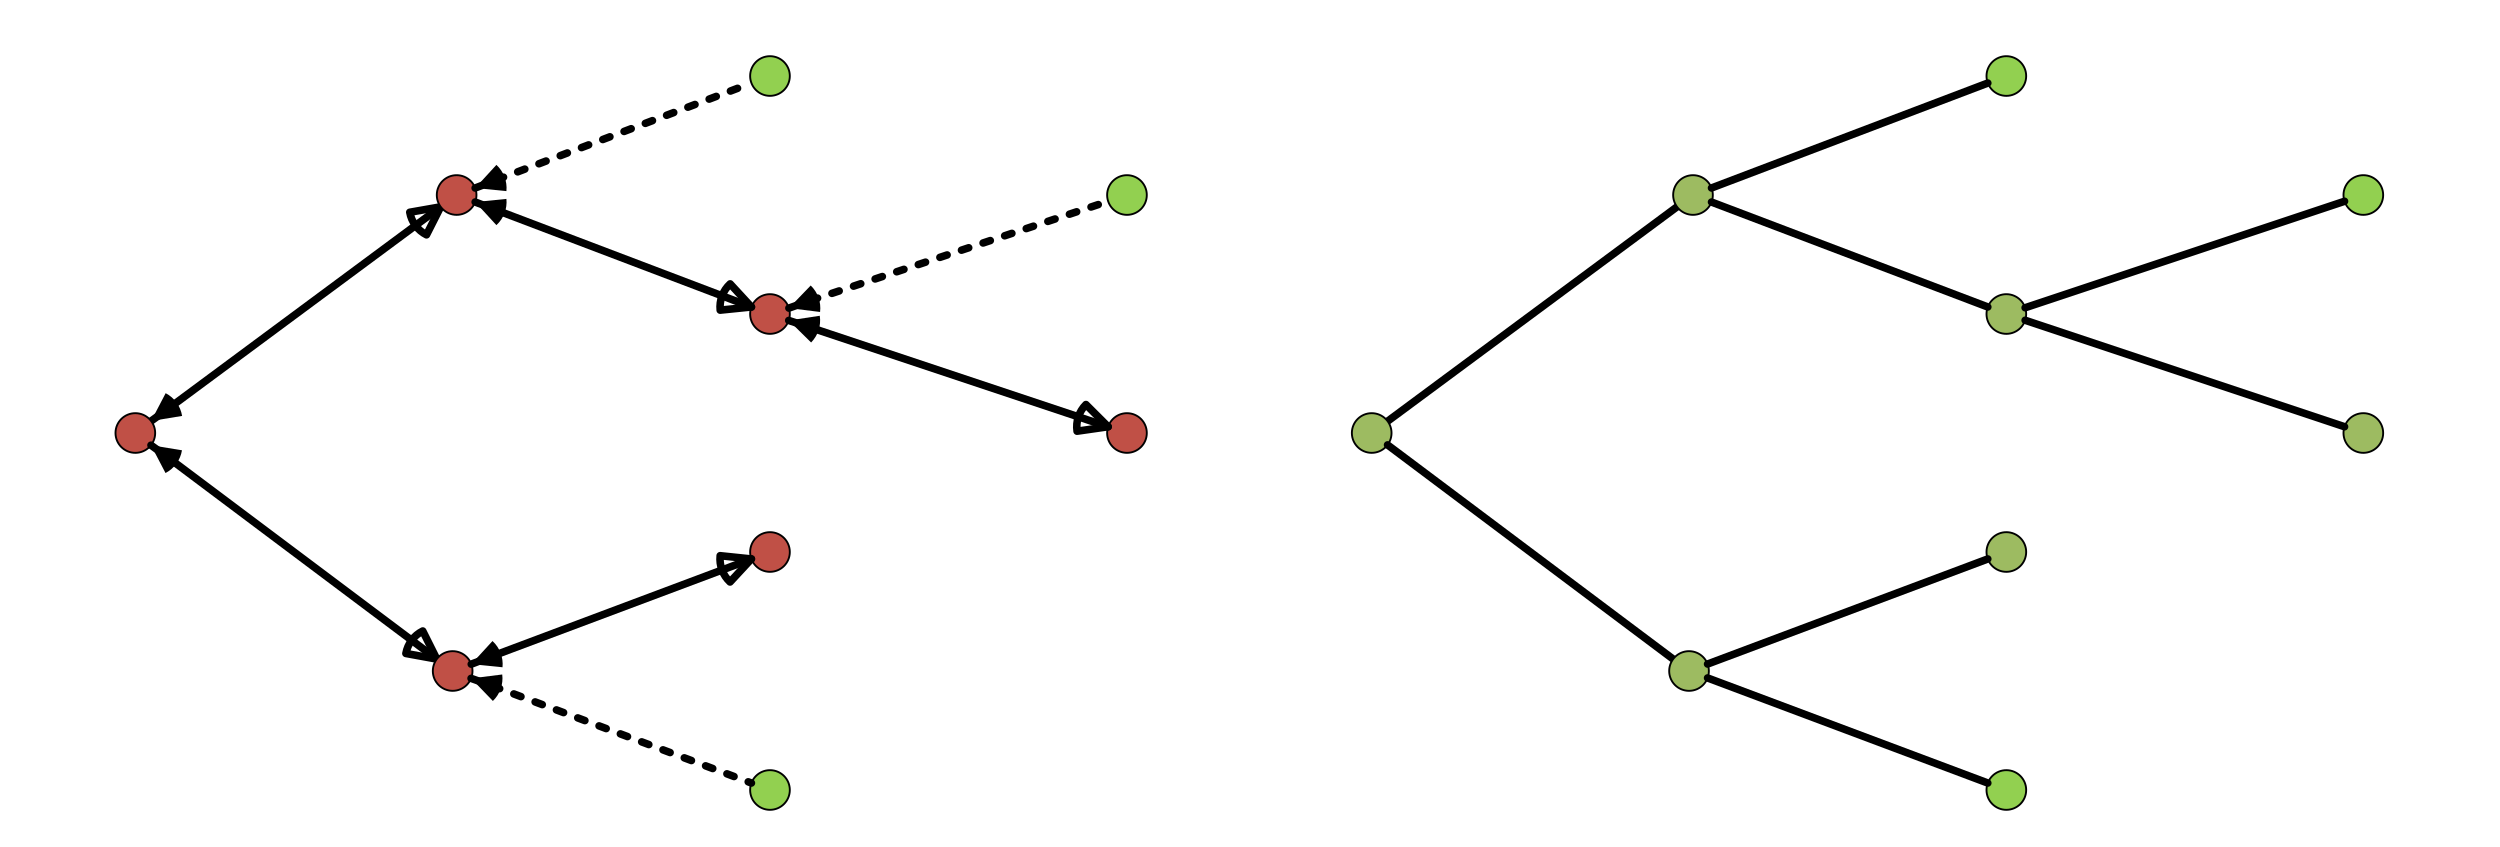
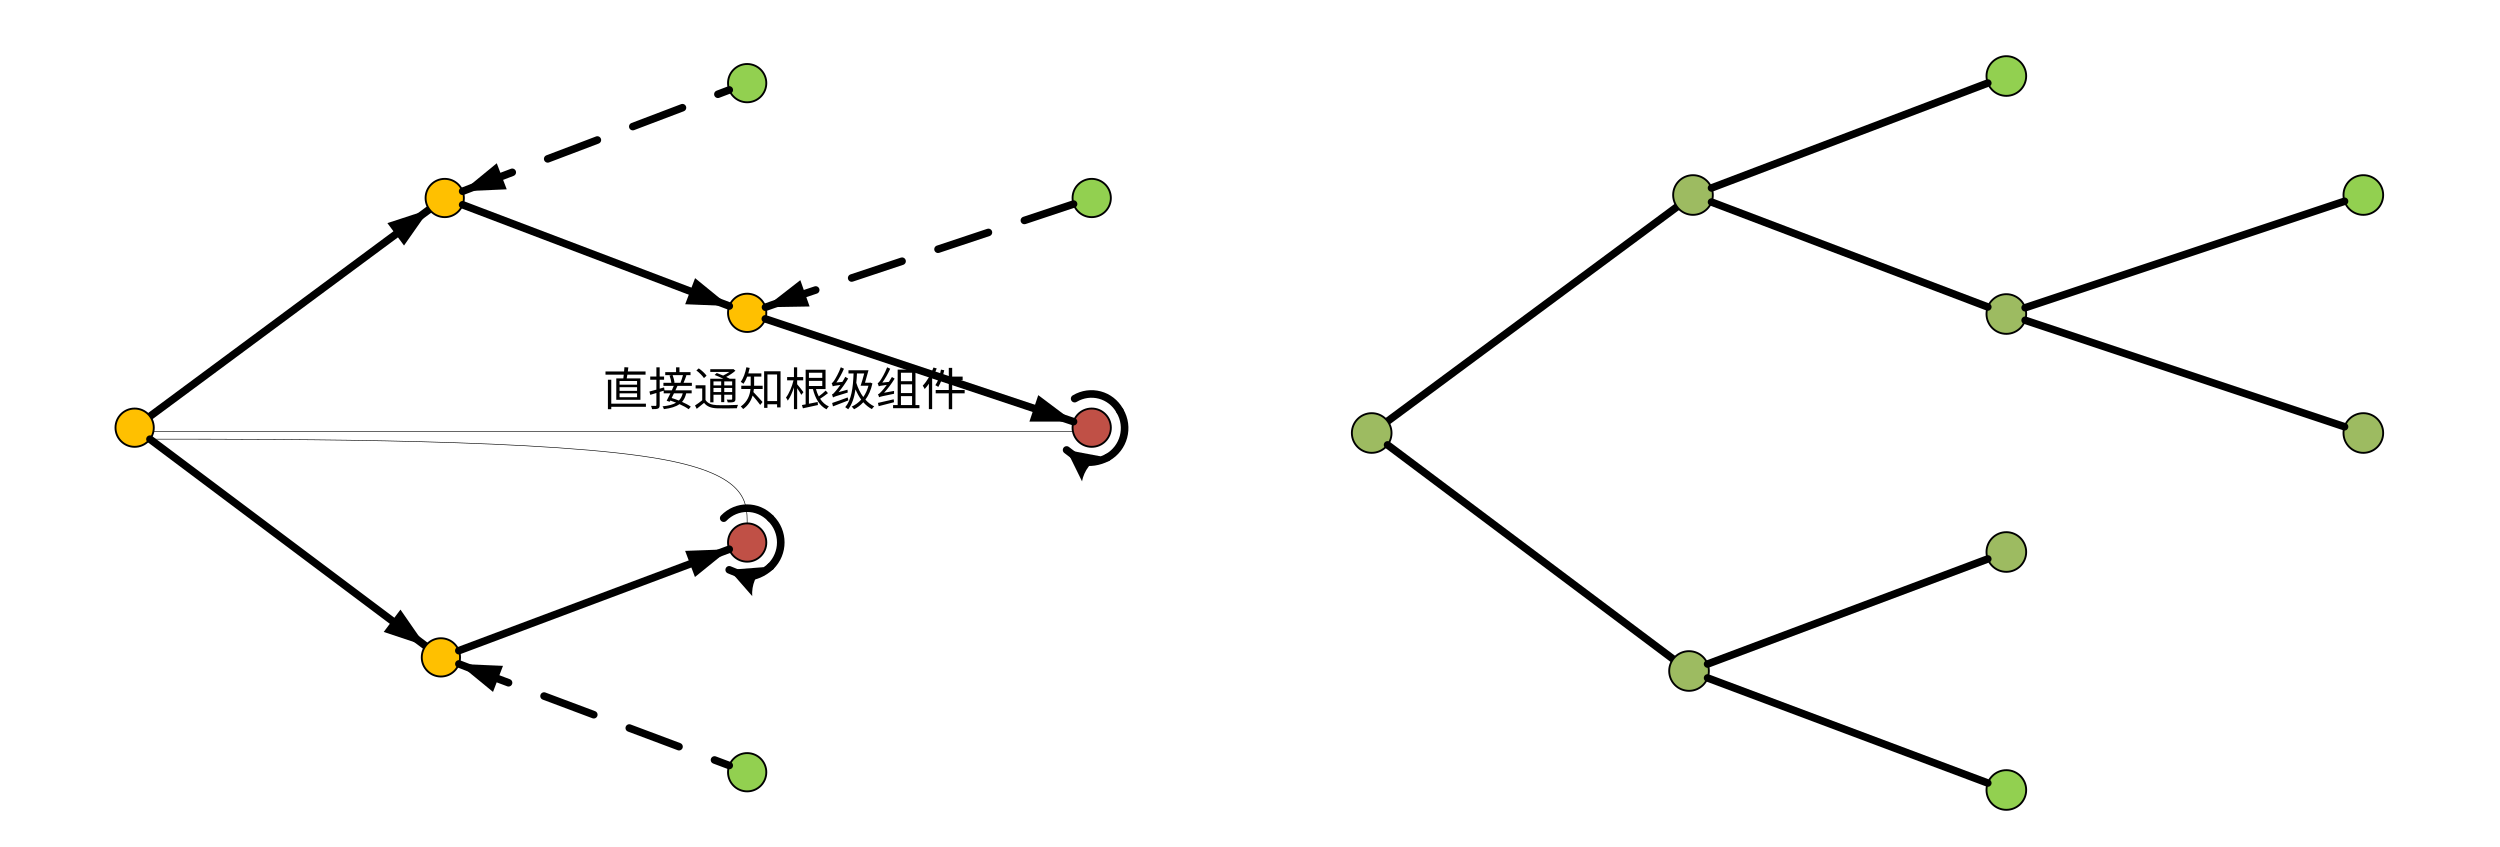
- <svg xmlns="http://www.w3.org/2000/svg" xmlns:ns1="http://schemas.microsoft.com/visio/2003/SVGExtensions/" xmlns:xlink="http://www.w3.org/1999/xlink" width="13.732in" height="4.65in" viewBox="0 0 988.718 334.812" xml:space="preserve" color-interpolation-filters="sRGB" class="st9">
+ <svg xmlns="http://www.w3.org/2000/svg" xmlns:ns1="http://schemas.microsoft.com/visio/2003/SVGExtensions/" xmlns:xlink="http://www.w3.org/1999/xlink" width="13.732in" height="4.65in" viewBox="0 0 988.718 334.812" xml:space="preserve" color-interpolation-filters="sRGB" class="st15">
  <ns1:documentProperties ns1:langID="2052" ns1:metric="true" ns1:viewMarkup="false">
    <ns1:userDefs>
      <ns1:ud ns1:nameU="msvNoAutoConnect" ns1:val="VT0(1):26" />
      <ns1:ud ns1:nameU="msvSubprocessMaster" ns1:prompt="" ns1:val="VT4(Multiple process)" />
    </ns1:userDefs>
  </ns1:documentProperties>
  <style type="text/css">
	
- 		.st1 {marker-end:url(#mrkr18-11);marker-start:url(#mrkr6-9);stroke:#000000;stroke-linecap:round;stroke-linejoin:round;stroke-width:3}
- 		.st2 {fill:#000000;fill-opacity:1;stroke:#000000;stroke-opacity:1;stroke-width:0.543}
- 		.st3 {fill:#c05046;stroke:#000000;stroke-linecap:round;stroke-linejoin:round;stroke-width:0.75}
+ 		.st1 {fill:none}
+ 		.st2 {stroke:#000000;stroke-linecap:round;stroke-linejoin:round;stroke-width:3}
+ 		.st3 {fill:#9dbb61;stroke:#000000;stroke-linecap:round;stroke-linejoin:round;stroke-width:0.75}
		.st4 {fill:#92d050;stroke:#000000;stroke-linecap:round;stroke-linejoin:round;stroke-width:0.75}
- 		.st5 {marker-start:url(#mrkr6-9);stroke:#000000;stroke-dasharray:3,6;stroke-linecap:round;stroke-linejoin:round;stroke-width:3}
- 		.st6 {fill:none}
- 		.st7 {stroke:#000000;stroke-linecap:round;stroke-linejoin:round;stroke-width:3}
- 		.st8 {fill:#9dbb61;stroke:#000000;stroke-linecap:round;stroke-linejoin:round;stroke-width:0.75}
- 		.st9 {fill:none;fill-rule:evenodd;font-size:12px;overflow:visible;stroke-linecap:square;stroke-miterlimit:3}
+ 		.st5 {marker-end:url(#mrkr13-52);stroke:#000000;stroke-linecap:round;stroke-linejoin:round;stroke-width:3}
+ 		.st6 {fill:#000000;fill-opacity:1;stroke:#000000;stroke-opacity:1;stroke-width:0.543}
+ 		.st7 {fill:#ffc000;stroke:#000000;stroke-linecap:round;stroke-linejoin:round;stroke-width:0.75}
+ 		.st8 {fill:#c05046;stroke:#000000;stroke-linecap:round;stroke-linejoin:round;stroke-width:0.75}
+ 		.st9 {marker-start:url(#mrkr13-81);stroke:#000000;stroke-dasharray:21,15;stroke-linecap:round;stroke-linejoin:round;stroke-width:3}
+ 		.st10 {marker-end:url(#mrkr5-119);stroke:#000000;stroke-linecap:round;stroke-linejoin:round;stroke-width:3}
+ 		.st11 {fill:#000000;fill-opacity:1;stroke:#000000;stroke-opacity:1;stroke-width:0.481}
+ 		.st12 {stroke:#000000;stroke-linecap:round;stroke-linejoin:round;stroke-width:0.24}
+ 		.st13 {fill:none;stroke:none;stroke-linecap:round;stroke-linejoin:round;stroke-width:0.75}
+ 		.st14 {fill:#000000;font-family:微软雅黑;font-size:1.5em}
+ 		.st15 {fill:none;fill-rule:evenodd;font-size:12px;overflow:visible;stroke-linecap:square;stroke-miterlimit:3}
	
	</style>
  <defs id="Markers">
-     <g id="lend6">
-       <path d="M 2 1 L 0 0 L 2.012 -1.006 C 2.329 -0.373 2.329 0.373 2.012 1.006 " style="stroke:none" />
-     </g>
-     <marker id="mrkr6-9" class="st2" ns1:arrowType="6" ns1:arrowSize="2" ns1:setback="0" refX="0" orient="auto" markerUnits="strokeWidth" overflow="visible">
-       <use xlink:href="#lend6" transform="scale(1.84) " />
+     <g id="lend13">
+       <path d="M 3 1 L 0 0 L 3 -1 L 3 1 " style="stroke:none" />
+     </g>
+     <marker id="mrkr13-52" class="st6" ns1:arrowType="13" ns1:arrowSize="2" ns1:setback="0" refX="-0" orient="auto" markerUnits="strokeWidth" overflow="visible">
+       <use xlink:href="#lend13" transform="scale(-1.84,-1.84) " />
    </marker>
-     <g id="lend18">
-       <path d="M 2 1 L 0 0 L 2.012 -1.006 C 2.329 -0.373 2.329 0.373 2.012 1.006 " style="stroke-linecap:round;stroke-linejoin:round;fill:none" />
-     </g>
-     <marker id="mrkr18-11" class="st2" ns1:arrowType="18" ns1:arrowSize="2" ns1:setback="0" refX="-0" orient="auto" markerUnits="strokeWidth" overflow="visible">
-       <use xlink:href="#lend18" transform="scale(-1.84,-1.84) " />
+     <marker id="mrkr13-81" class="st6" ns1:arrowType="13" ns1:arrowSize="2" ns1:setback="0" refX="0" orient="auto" markerUnits="strokeWidth" overflow="visible">
+       <use xlink:href="#lend13" transform="scale(1.84) " />
+     </marker>
+     <g id="lend5">
+       <path d="M 2 1 L 0 0 L 1.981 -0.993 C 1.672 -0.365 1.673 0.373 1.985 1 " style="stroke:none" />
+     </g>
+     <marker id="mrkr5-119" class="st11" ns1:arrowType="5" ns1:arrowSize="3" ns1:setback="0" refX="-0" orient="auto" markerUnits="strokeWidth" overflow="visible">
+       <use xlink:href="#lend5" transform="scale(-2.08,-2.08) " />
    </marker>
  </defs>
  <g ns1:mID="0" ns1:index="1" ns1:groupContext="foregroundPage">
    <ns1:userDefs>
      <ns1:ud ns1:nameU="msvThemeOrder" ns1:val="VT0(0):26" />
    </ns1:userDefs>
    <ns1:pageProperties ns1:drawingScale="0.0393701" ns1:pageScale="0.0393701" ns1:drawingUnits="24" ns1:shadowOffsetX="9" ns1:shadowOffsetY="-9" />
    <ns1:layer ns1:name="流程图" ns1:index="0" />
    <ns1:layer ns1:name="连接线" ns1:index="1" />
-     <g id="group89-1" transform="translate(45.6695,-14.528)" ns1:mID="89" ns1:groupContext="group">
-       <g id="group90-2" ns1:mID="90" ns1:groupContext="group">
-         <g id="shape91-3" ns1:mID="91" ns1:groupContext="shape" ns1:layerMember="1" transform="translate(14.0919,-153.776)">
-           <path d="M0 334.81 L6.86 329.85 L7.06 329.7 L107.52 255.29 L114.52 250.1" class="st1" />
-         </g>
-         <g id="shape92-12" ns1:mID="92" ns1:groupContext="shape" transform="translate(2.01839E-13,-141.187)">
-           <ellipse cx="7.844" cy="326.968" rx="7.844" ry="7.844" class="st3" />
-         </g>
-         <g id="shape93-14" ns1:mID="93" ns1:groupContext="shape" ns1:layerMember="1" transform="translate(14.036,-59.6125)">
-           <path d="M0 250.22 L6.86 255.18 L7.06 255.33 L106.06 329.58 L113.03 334.81" class="st1" />
-         </g>
-         <g id="shape94-21" ns1:mID="94" ns1:groupContext="shape" transform="translate(125.5,-47.0624)">
-           <ellipse cx="7.844" cy="326.968" rx="7.844" ry="7.844" class="st3" />
-         </g>
-         <g id="shape95-23" ns1:mID="95" ns1:groupContext="shape" transform="translate(127.069,-235.312)">
-           <ellipse cx="7.844" cy="326.968" rx="7.844" ry="7.844" class="st3" />
-         </g>
-         <g id="shape96-25" ns1:mID="96" ns1:groupContext="shape" transform="translate(250.999,-282.375)">
+     <g id="group108-1" transform="translate(534.646,-14.528)" ns1:mID="108" ns1:groupContext="group">
+       <g id="group109-2" ns1:mID="109" ns1:groupContext="group">
+         <g id="shape110-3" ns1:mID="110" ns1:groupContext="shape" ns1:layerMember="1" transform="translate(14.1466,-153.701)">
+           <path d="M0 334.81 L114.47 250.02 L0 334.81 Z" class="st1" />
+           <path d="M0 334.81 L114.47 250.02" class="st2" />
+         </g>
+         <g id="shape111-6" ns1:mID="111" ns1:groupContext="shape" transform="translate(2.08833E-13,-141.187)">
+           <ellipse cx="7.844" cy="326.968" rx="7.844" ry="7.844" class="st3" />
+         </g>
+         <g id="shape112-8" ns1:mID="112" ns1:groupContext="shape" ns1:layerMember="1" transform="translate(14.1187,-59.6142)">
+           <path d="M0 250.1 L112.95 334.81 L0 250.1 Z" class="st1" />
+           <path d="M0 250.1 L112.95 334.81" class="st2" />
+         </g>
+         <g id="shape113-11" ns1:mID="113" ns1:groupContext="shape" transform="translate(125.5,-47.0624)">
+           <ellipse cx="7.844" cy="326.968" rx="7.844" ry="7.844" class="st3" />
+         </g>
+         <g id="shape114-13" ns1:mID="114" ns1:groupContext="shape" transform="translate(127.069,-235.312)">
+           <ellipse cx="7.844" cy="326.968" rx="7.844" ry="7.844" class="st3" />
+         </g>
+         <g id="shape115-15" ns1:mID="115" ns1:groupContext="shape" transform="translate(250.999,-282.375)">
          <ellipse cx="7.844" cy="326.968" rx="7.844" ry="7.844" class="st4" />
        </g>
-         <g id="shape97-27" ns1:mID="97" ns1:groupContext="shape" transform="translate(250.999,-188.249)">
-           <ellipse cx="7.844" cy="326.968" rx="7.844" ry="7.844" class="st3" />
-         </g>
-         <g id="shape98-29" ns1:mID="98" ns1:groupContext="shape" transform="translate(250.999,-94.1251)">
-           <ellipse cx="7.844" cy="326.968" rx="7.844" ry="7.844" class="st3" />
-         </g>
-         <g id="shape99-31" ns1:mID="99" ns1:groupContext="shape" transform="translate(250.999,-5.68434E-14)">
+         <g id="shape116-17" ns1:mID="116" ns1:groupContext="shape" transform="translate(250.999,-188.249)">
+           <ellipse cx="7.844" cy="326.968" rx="7.844" ry="7.844" class="st3" />
+         </g>
+         <g id="shape117-19" ns1:mID="117" ns1:groupContext="shape" transform="translate(250.999,-94.1251)">
+           <ellipse cx="7.844" cy="326.968" rx="7.844" ry="7.844" class="st3" />
+         </g>
+         <g id="shape118-21" ns1:mID="118" ns1:groupContext="shape" transform="translate(250.999,-5.68434E-14)">
          <ellipse cx="7.844" cy="326.968" rx="7.844" ry="7.844" class="st4" />
        </g>
-         <g id="shape100-33" ns1:mID="100" ns1:groupContext="shape" transform="translate(392.186,-141.187)">
-           <ellipse cx="7.844" cy="326.968" rx="7.844" ry="7.844" class="st3" />
-         </g>
-         <g id="shape101-35" ns1:mID="101" ns1:groupContext="shape" transform="translate(392.186,-235.312)">
+         <g id="shape119-23" ns1:mID="119" ns1:groupContext="shape" transform="translate(392.186,-141.187)">
+           <ellipse cx="7.844" cy="326.968" rx="7.844" ry="7.844" class="st3" />
+         </g>
+         <g id="shape120-25" ns1:mID="120" ns1:groupContext="shape" transform="translate(392.186,-235.312)">
          <ellipse cx="7.844" cy="326.968" rx="7.844" ry="7.844" class="st4" />
        </g>
-         <g id="shape102-37" ns1:mID="102" ns1:groupContext="shape" ns1:layerMember="1" transform="translate(142.249,-245.923)">
-           <path d="M0 334.81 L7.91 331.79 L8.15 331.7 L109.26 293.3" class="st5" />
-         </g>
-         <g id="shape103-42" ns1:mID="103" ns1:groupContext="shape" ns1:layerMember="1" transform="translate(142.249,-198.877)">
-           <path d="M0 293.3 L7.91 296.32 L8.15 296.41 L101.11 331.72 L109.26 334.81" class="st1" />
-         </g>
-         <g id="shape104-49" ns1:mID="104" ns1:groupContext="shape" ns1:layerMember="1" transform="translate(140.705,-57.6074)">
-           <path d="M0 334.81 L7.91 331.79 L8.15 331.7 L102.63 296.27 L110.79 293.2" class="st1" />
-         </g>
-         <g id="shape105-56" ns1:mID="105" ns1:groupContext="shape" ns1:layerMember="1" transform="translate(140.63,-10.6011)">
-           <path d="M0 293.42 L7.98 296.24 L8.22 296.32 L110.87 334.81" class="st5" />
-         </g>
-         <g id="shape106-61" ns1:mID="106" ns1:groupContext="shape" ns1:layerMember="1" transform="translate(266.332,-198.432)">
-           <path d="M0 334.81 L7.98 331.99 L8.22 331.91 L126.26 292.57" class="st5" />
-         </g>
-         <g id="shape107-66" ns1:mID="107" ns1:groupContext="shape" ns1:layerMember="1" transform="translate(266.26,-151.509)">
-           <path d="M0 292.78 L8.05 295.39 L8.29 295.47 L118.06 332.06 L126.33 334.81" class="st1" />
+         <g id="shape121-27" ns1:mID="121" ns1:groupContext="shape" ns1:layerMember="1" transform="translate(142.245,-245.942)">
+           <path d="M0 334.81 L109.26 293.32 L0 334.81 Z" class="st1" />
+           <path d="M0 334.81 L109.26 293.32" class="st2" />
+         </g>
+         <g id="shape122-30" ns1:mID="122" ns1:groupContext="shape" ns1:layerMember="1" transform="translate(142.245,-198.876)">
+           <path d="M0 293.32 L109.26 334.81 L0 293.32 Z" class="st1" />
+           <path d="M0 293.32 L109.26 334.81" class="st2" />
+         </g>
+         <g id="shape123-33" ns1:mID="123" ns1:groupContext="shape" ns1:layerMember="1" transform="translate(140.688,-57.6615)">
+           <path d="M0 334.81 L110.81 293.26 L0 334.81 Z" class="st1" />
+           <path d="M0 334.81 L110.81 293.26" class="st2" />
+         </g>
+         <g id="shape124-36" ns1:mID="124" ns1:groupContext="shape" ns1:layerMember="1" transform="translate(140.688,-10.6011)">
+           <path d="M0 293.26 L110.81 334.81 L0 293.26 Z" class="st1" />
+           <path d="M0 293.26 L110.81 334.81" class="st2" />
+         </g>
+         <g id="shape125-39" ns1:mID="125" ns1:groupContext="shape" ns1:layerMember="1" transform="translate(266.284,-198.575)">
+           <path d="M0 334.81 L126.31 292.71 L0 334.81 Z" class="st1" />
+           <path d="M0 334.81 L126.31 292.71" class="st2" />
+         </g>
+         <g id="shape126-42" ns1:mID="126" ns1:groupContext="shape" ns1:layerMember="1" transform="translate(266.284,-151.514)">
+           <path d="M0 292.71 L126.31 334.81 L0 292.71 Z" class="st1" />
+           <path d="M0 292.71 L126.31 334.81" class="st2" />
        </g>
      </g>
    </g>
-     <g id="group108-73" transform="translate(534.646,-14.528)" ns1:mID="108" ns1:groupContext="group">
-       <g id="group109-74" ns1:mID="109" ns1:groupContext="group">
-         <g id="shape110-75" ns1:mID="110" ns1:groupContext="shape" ns1:layerMember="1" transform="translate(14.1466,-153.701)">
-           <path d="M0 334.81 L114.47 250.02 L0 334.81 Z" class="st6" />
-           <path d="M0 334.81 L114.47 250.02" class="st7" />
-         </g>
-         <g id="shape111-78" ns1:mID="111" ns1:groupContext="shape" transform="translate(2.08833E-13,-141.187)">
-           <ellipse cx="7.844" cy="326.968" rx="7.844" ry="7.844" class="st8" />
-         </g>
-         <g id="shape112-80" ns1:mID="112" ns1:groupContext="shape" ns1:layerMember="1" transform="translate(14.1187,-59.6142)">
-           <path d="M0 250.1 L112.95 334.81 L0 250.1 Z" class="st6" />
-           <path d="M0 250.1 L112.95 334.81" class="st7" />
-         </g>
-         <g id="shape113-83" ns1:mID="113" ns1:groupContext="shape" transform="translate(125.5,-47.0624)">
-           <ellipse cx="7.844" cy="326.968" rx="7.844" ry="7.844" class="st8" />
-         </g>
-         <g id="shape114-85" ns1:mID="114" ns1:groupContext="shape" transform="translate(127.069,-235.312)">
-           <ellipse cx="7.844" cy="326.968" rx="7.844" ry="7.844" class="st8" />
-         </g>
-         <g id="shape115-87" ns1:mID="115" ns1:groupContext="shape" transform="translate(250.999,-282.375)">
-           <ellipse cx="7.844" cy="326.968" rx="7.844" ry="7.844" class="st4" />
-         </g>
-         <g id="shape116-89" ns1:mID="116" ns1:groupContext="shape" transform="translate(250.999,-188.249)">
-           <ellipse cx="7.844" cy="326.968" rx="7.844" ry="7.844" class="st8" />
-         </g>
-         <g id="shape117-91" ns1:mID="117" ns1:groupContext="shape" transform="translate(250.999,-94.1251)">
-           <ellipse cx="7.844" cy="326.968" rx="7.844" ry="7.844" class="st8" />
-         </g>
-         <g id="shape118-93" ns1:mID="118" ns1:groupContext="shape" transform="translate(250.999,-5.68434E-14)">
-           <ellipse cx="7.844" cy="326.968" rx="7.844" ry="7.844" class="st4" />
-         </g>
-         <g id="shape119-95" ns1:mID="119" ns1:groupContext="shape" transform="translate(392.186,-141.187)">
-           <ellipse cx="7.844" cy="326.968" rx="7.844" ry="7.844" class="st8" />
-         </g>
-         <g id="shape120-97" ns1:mID="120" ns1:groupContext="shape" transform="translate(392.186,-235.312)">
-           <ellipse cx="7.844" cy="326.968" rx="7.844" ry="7.844" class="st4" />
-         </g>
-         <g id="shape121-99" ns1:mID="121" ns1:groupContext="shape" ns1:layerMember="1" transform="translate(142.245,-245.942)">
-           <path d="M0 334.81 L109.26 293.32 L0 334.81 Z" class="st6" />
-           <path d="M0 334.81 L109.26 293.32" class="st7" />
-         </g>
-         <g id="shape122-102" ns1:mID="122" ns1:groupContext="shape" ns1:layerMember="1" transform="translate(142.245,-198.876)">
-           <path d="M0 293.32 L109.26 334.81 L0 293.32 Z" class="st6" />
-           <path d="M0 293.32 L109.26 334.81" class="st7" />
-         </g>
-         <g id="shape123-105" ns1:mID="123" ns1:groupContext="shape" ns1:layerMember="1" transform="translate(140.688,-57.6615)">
-           <path d="M0 334.81 L110.81 293.26 L0 334.81 Z" class="st6" />
-           <path d="M0 334.81 L110.81 293.26" class="st7" />
-         </g>
-         <g id="shape124-108" ns1:mID="124" ns1:groupContext="shape" ns1:layerMember="1" transform="translate(140.688,-10.6011)">
-           <path d="M0 293.26 L110.81 334.81 L0 293.26 Z" class="st6" />
-           <path d="M0 293.26 L110.81 334.81" class="st7" />
-         </g>
-         <g id="shape125-111" ns1:mID="125" ns1:groupContext="shape" ns1:layerMember="1" transform="translate(266.284,-198.575)">
-           <path d="M0 334.81 L126.31 292.71 L0 334.81 Z" class="st6" />
-           <path d="M0 334.81 L126.31 292.71" class="st7" />
-         </g>
-         <g id="shape126-114" ns1:mID="126" ns1:groupContext="shape" ns1:layerMember="1" transform="translate(266.284,-151.514)">
-           <path d="M0 292.71 L126.31 334.81 L0 292.71 Z" class="st6" />
-           <path d="M0 292.71 L126.31 334.81" class="st7" />
+     <g id="group158-45" transform="translate(45.6695,-21.8268)" ns1:mID="158" ns1:groupContext="group">
+       <g id="group159-46" ns1:mID="159" ns1:groupContext="group">
+         <g id="shape160-47" ns1:mID="160" ns1:groupContext="shape" ns1:layerMember="1" transform="translate(13.6535,-148.344)">
+           <path d="M0 334.81 L101.46 259.66 L110.47 252.98" class="st5" />
+         </g>
+         <g id="shape161-53" ns1:mID="161" ns1:groupContext="shape" transform="translate(2.01839E-13,-136.266)">
+           <ellipse cx="7.57" cy="327.242" rx="7.57" ry="7.57" class="st7" />
+         </g>
+         <g id="shape162-55" ns1:mID="162" ns1:groupContext="shape" ns1:layerMember="1" transform="translate(13.6266,-57.5319)">
+           <path d="M0 253.05 L100.04 328.08 L109.01 334.81" class="st5" />
+         </g>
+         <g id="shape163-60" ns1:mID="163" ns1:groupContext="shape" transform="translate(121.125,-45.422)">
+           <ellipse cx="7.57" cy="327.242" rx="7.57" ry="7.57" class="st7" />
+         </g>
+         <g id="shape164-62" ns1:mID="164" ns1:groupContext="shape" transform="translate(122.639,-227.109)">
+           <ellipse cx="7.57" cy="327.242" rx="7.57" ry="7.57" class="st7" />
+         </g>
+         <g id="shape165-64" ns1:mID="165" ns1:groupContext="shape" transform="translate(242.25,-272.532)">
+           <ellipse cx="7.57" cy="327.242" rx="7.57" ry="7.57" class="st4" />
+         </g>
+         <g id="shape166-66" ns1:mID="166" ns1:groupContext="shape" transform="translate(242.25,-181.688)">
+           <ellipse cx="7.57" cy="327.242" rx="7.57" ry="7.57" class="st7" />
+         </g>
+         <g id="shape167-68" ns1:mID="167" ns1:groupContext="shape" transform="translate(242.25,-90.8442)">
+           <ellipse cx="7.57" cy="327.242" rx="7.57" ry="7.57" class="st8" />
+         </g>
+         <g id="shape168-70" ns1:mID="168" ns1:groupContext="shape" transform="translate(242.25,-5.68434E-14)">
+           <ellipse cx="7.57" cy="327.242" rx="7.57" ry="7.57" class="st4" />
+         </g>
+         <g id="shape169-72" ns1:mID="169" ns1:groupContext="shape" transform="translate(378.516,-136.266)">
+           <ellipse cx="7.57" cy="327.242" rx="7.57" ry="7.57" class="st8" />
+         </g>
+         <g id="shape170-74" ns1:mID="170" ns1:groupContext="shape" transform="translate(378.516,-227.109)">
+           <ellipse cx="7.57" cy="327.242" rx="7.57" ry="7.57" class="st4" />
+         </g>
+         <g id="shape171-76" ns1:mID="171" ns1:groupContext="shape" ns1:layerMember="1" transform="translate(137.292,-237.345)">
+           <path d="M0 334.81 L10.25 330.89 L10.48 330.8 L105.45 294.74" class="st9" />
+         </g>
+         <g id="shape172-82" ns1:mID="172" ns1:groupContext="shape" ns1:layerMember="1" transform="translate(137.287,-191.944)">
+           <path d="M0 294.76 L94.97 330.83 L105.46 334.81" class="st5" />
+         </g>
+         <g id="shape173-87" ns1:mID="173" ns1:groupContext="shape" ns1:layerMember="1" transform="translate(135.784,-55.6516)">
+           <path d="M0 334.81 L96.45 298.64 L106.95 294.7" class="st5" />
+         </g>
+         <g id="shape174-92" ns1:mID="174" ns1:groupContext="shape" ns1:layerMember="1" transform="translate(135.81,-10.2316)">
+           <path d="M0 294.64 L10.25 298.56 L10.48 298.65 L106.92 334.81" class="st9" />
+         </g>
+         <g id="shape175-97" ns1:mID="175" ns1:groupContext="shape" ns1:layerMember="1" transform="translate(257.066,-191.469)">
+           <path d="M0 334.81 L10.35 331.16 L10.58 331.08 L121.84 294" class="st9" />
+         </g>
+         <g id="shape176-102" ns1:mID="176" ns1:groupContext="shape" ns1:layerMember="1" transform="translate(257.002,-146.228)">
+           <path d="M0 294.17 L111.26 331.26 L121.9 334.81" class="st5" />
+         </g>
+         <g id="group177-107" transform="translate(654.852,17.196) rotate(60)" ns1:mID="177" ns1:groupContext="group">
+           <g id="shape178-108" ns1:mID="178" ns1:groupContext="shape" transform="translate(-233.952,83.0042) rotate(-45)">
+             <path d="M-0 334.81 A13.501 13.077 90 0 1 18.49 334.81 L0 334.81 Z" class="st1" />
+             <path d="M-0 334.81 A13.501 13.077 90 0 1 18.49 334.81" class="st2" />
+           </g>
+           <g id="shape179-111" ns1:mID="179" ns1:groupContext="shape" transform="translate(252.681,69.9271) rotate(45)">
+             <path d="M-0 334.81 A13.767 13.501 90 0 1 19.09 334.81 L0 334.81 Z" class="st1" />
+             <path d="M-0 334.81 A13.767 13.501 90 0 1 19.09 334.81" class="st2" />
+           </g>
+           <g id="shape180-114" ns1:mID="180" ns1:groupContext="shape" transform="translate(283.339,538.423) rotate(130.681)">
+             <path d="M0 334.81 A13.223 10.121 139.11 0 1 9.8 331.45 L10.01 331.56 L16.41 334.76" class="st10" />
+           </g>
+         </g>
+         <g id="group181-120" transform="translate(464.666,-1.31522) rotate(45)" ns1:mID="181" ns1:groupContext="group">
+           <g id="shape182-121" ns1:mID="182" ns1:groupContext="shape" transform="translate(-233.952,83.0042) rotate(-45)">
+             <path d="M-0 334.81 A13.501 13.077 90 0 1 18.49 334.81 L0 334.81 Z" class="st1" />
+             <path d="M-0 334.81 A13.501 13.077 90 0 1 18.49 334.81" class="st2" />
+           </g>
+           <g id="shape183-124" ns1:mID="183" ns1:groupContext="shape" transform="translate(252.681,69.9271) rotate(45)">
+             <path d="M-0 334.81 A13.767 13.501 90 0 1 19.09 334.81 L0 334.81 Z" class="st1" />
+             <path d="M-0 334.81 A13.767 13.501 90 0 1 19.09 334.81" class="st2" />
+           </g>
+           <g id="shape184-127" ns1:mID="184" ns1:groupContext="shape" transform="translate(283.339,538.423) rotate(130.681)">
+             <path d="M0 334.81 A13.223 10.121 139.11 0 1 9.8 331.45 L10.01 331.56 L16.41 334.76" class="st10" />
+           </g>
+         </g>
+         <g id="shape185-132" ns1:mID="185" ns1:groupContext="shape" ns1:layerMember="1" transform="translate(14.9895,-142.324)">
+           <path d="M363.68 334.81 C272.76 334.81 90.92 334.81 0 334.81 L363.68 334.81 Z" class="st1" />
+           <path d="M363.68 334.81 C272.76 334.81 90.92 334.81 0 334.81" class="st12" />
+         </g>
+         <g id="shape186-135" ns1:mID="186" ns1:groupContext="shape" ns1:layerMember="1" transform="translate(13.6272,-105.986)">
+           <path d="M236.19 334.81 C236.19 326.49 236.19 315.71 203.22 309.58 C159.76 301.5 59.05 301.5 0 301.5 L236.19          334.81 Z" class="st1" />
+           <path d="M236.19 334.81 C236.19 326.49 236.19 315.71 203.22 309.58 C159.76 301.5 59.05 301.5 0 301.5" class="st12" />
+         </g>
+         <g id="shape187-138" ns1:mID="187" ns1:groupContext="shape" transform="translate(-2.01439E-12,-150.421)">
+           <ns1:userDefs />
+           <ns1:textBlock ns1:margins="rect(4,4,4,4)" ns1:tabSpace="42.5197" />
+           <ns1:textRect cx="143.006" cy="327.242" width="286.02" height="15.141" />
+           <rect x="0" y="319.671" width="286.012" height="15.141" class="st13" />
+           <text x="71.01" y="332.64" class="st14" ns1:langID="2052">
+             <ns1:paragraph ns1:horizAlign="1" />
+             <ns1:tabList />直接通知根级组件</text>
        </g>
      </g>
    </g>
  </g>
</svg>
